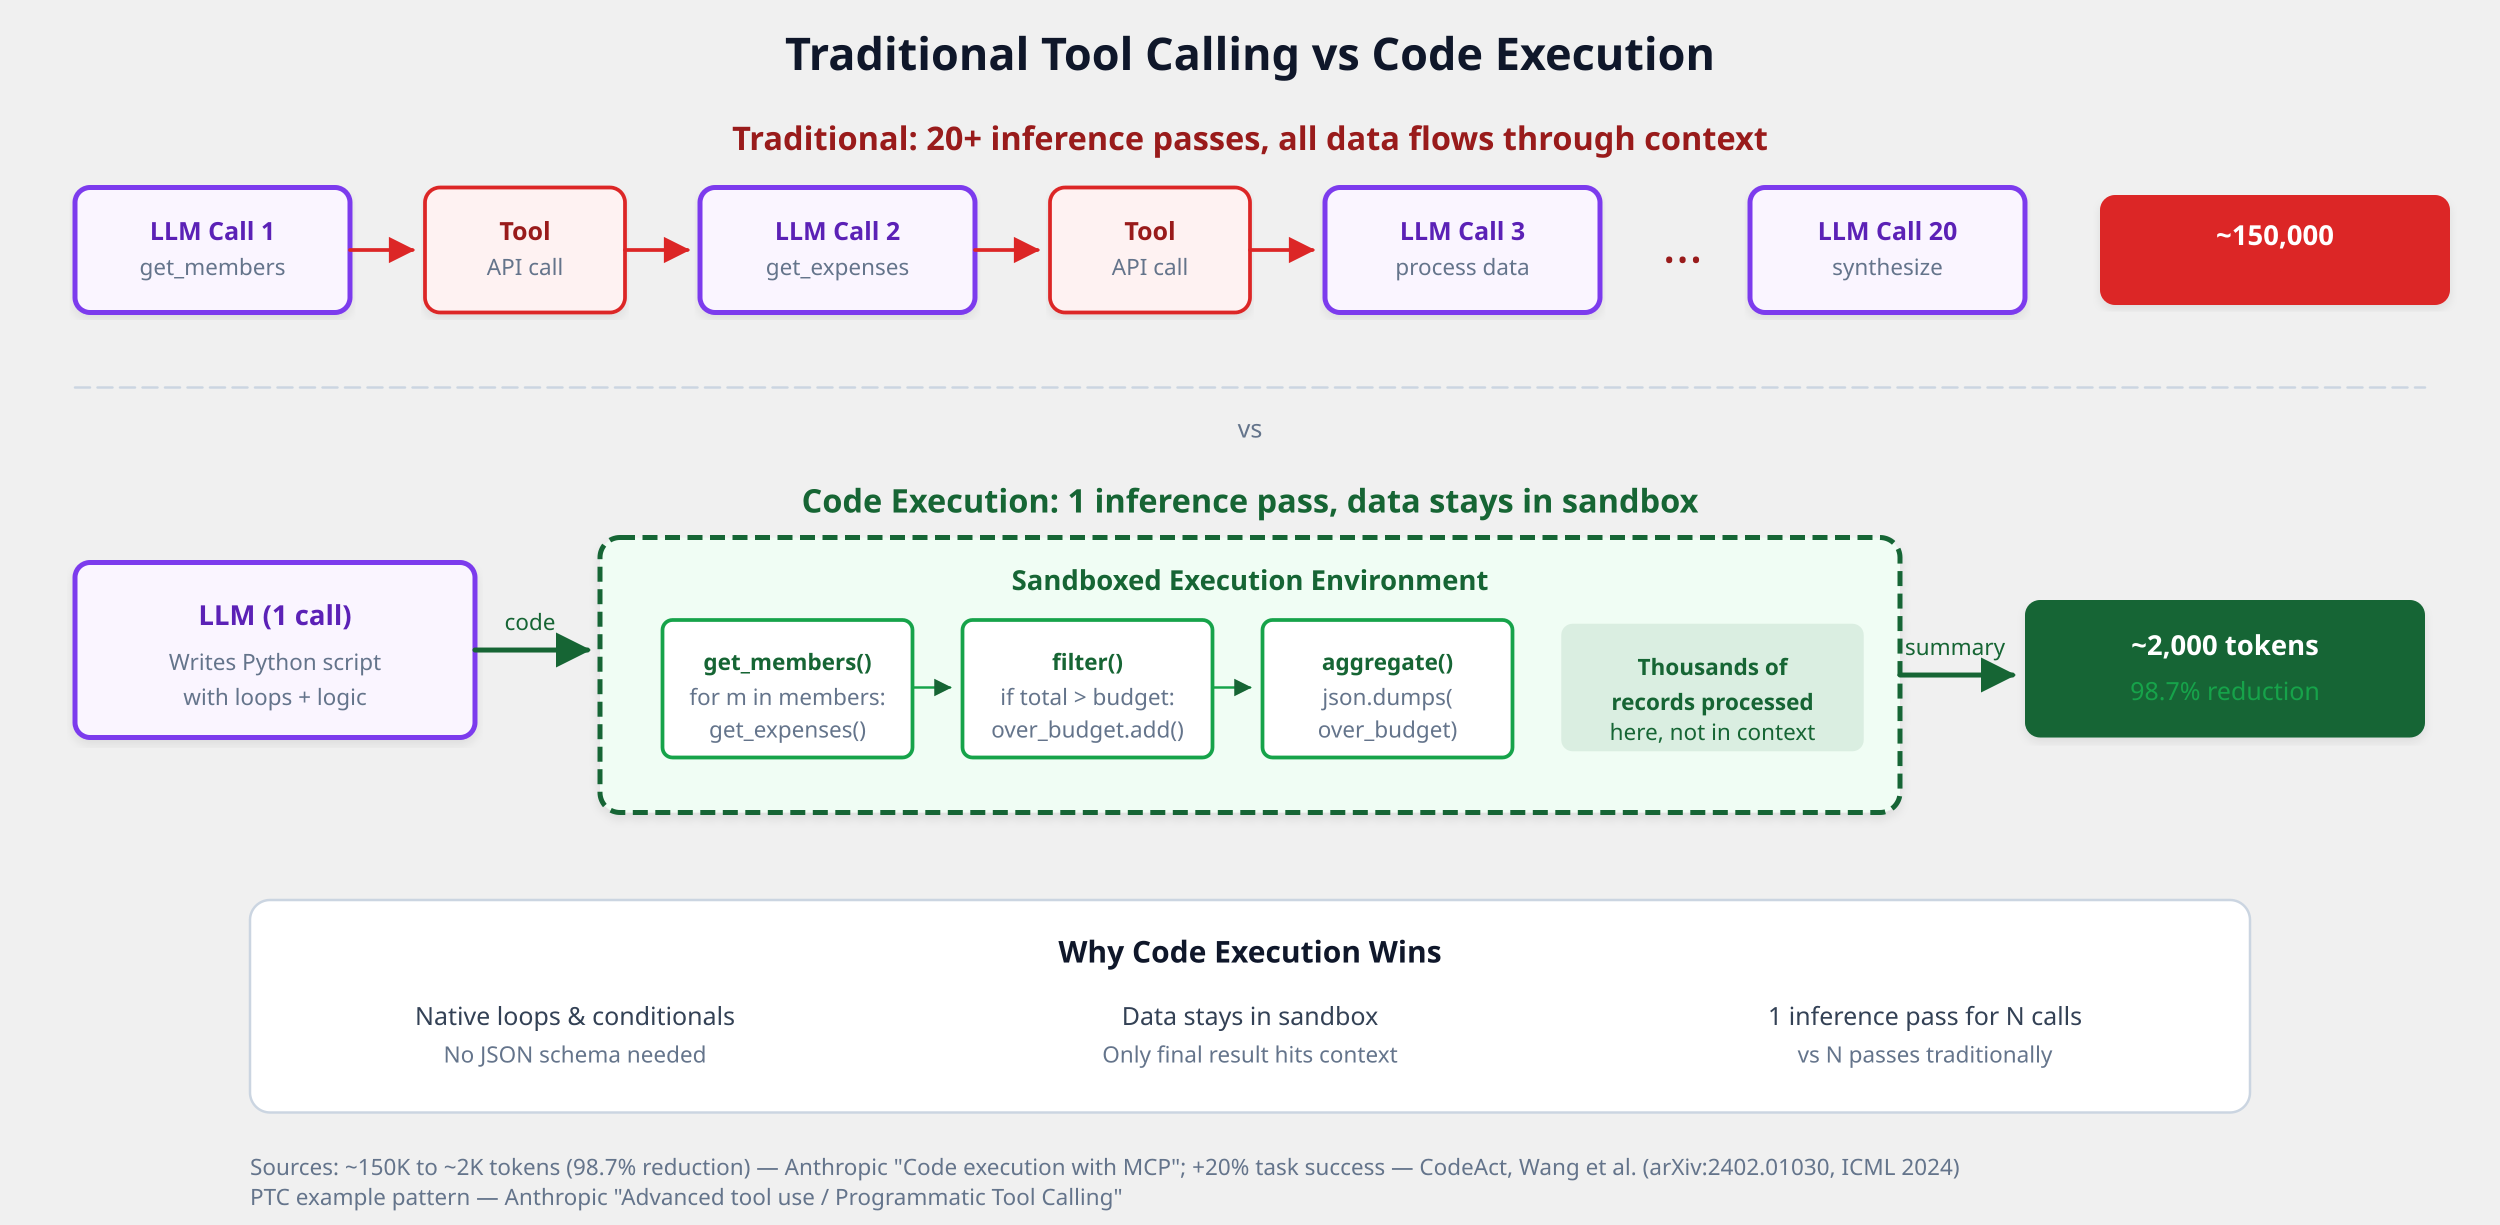
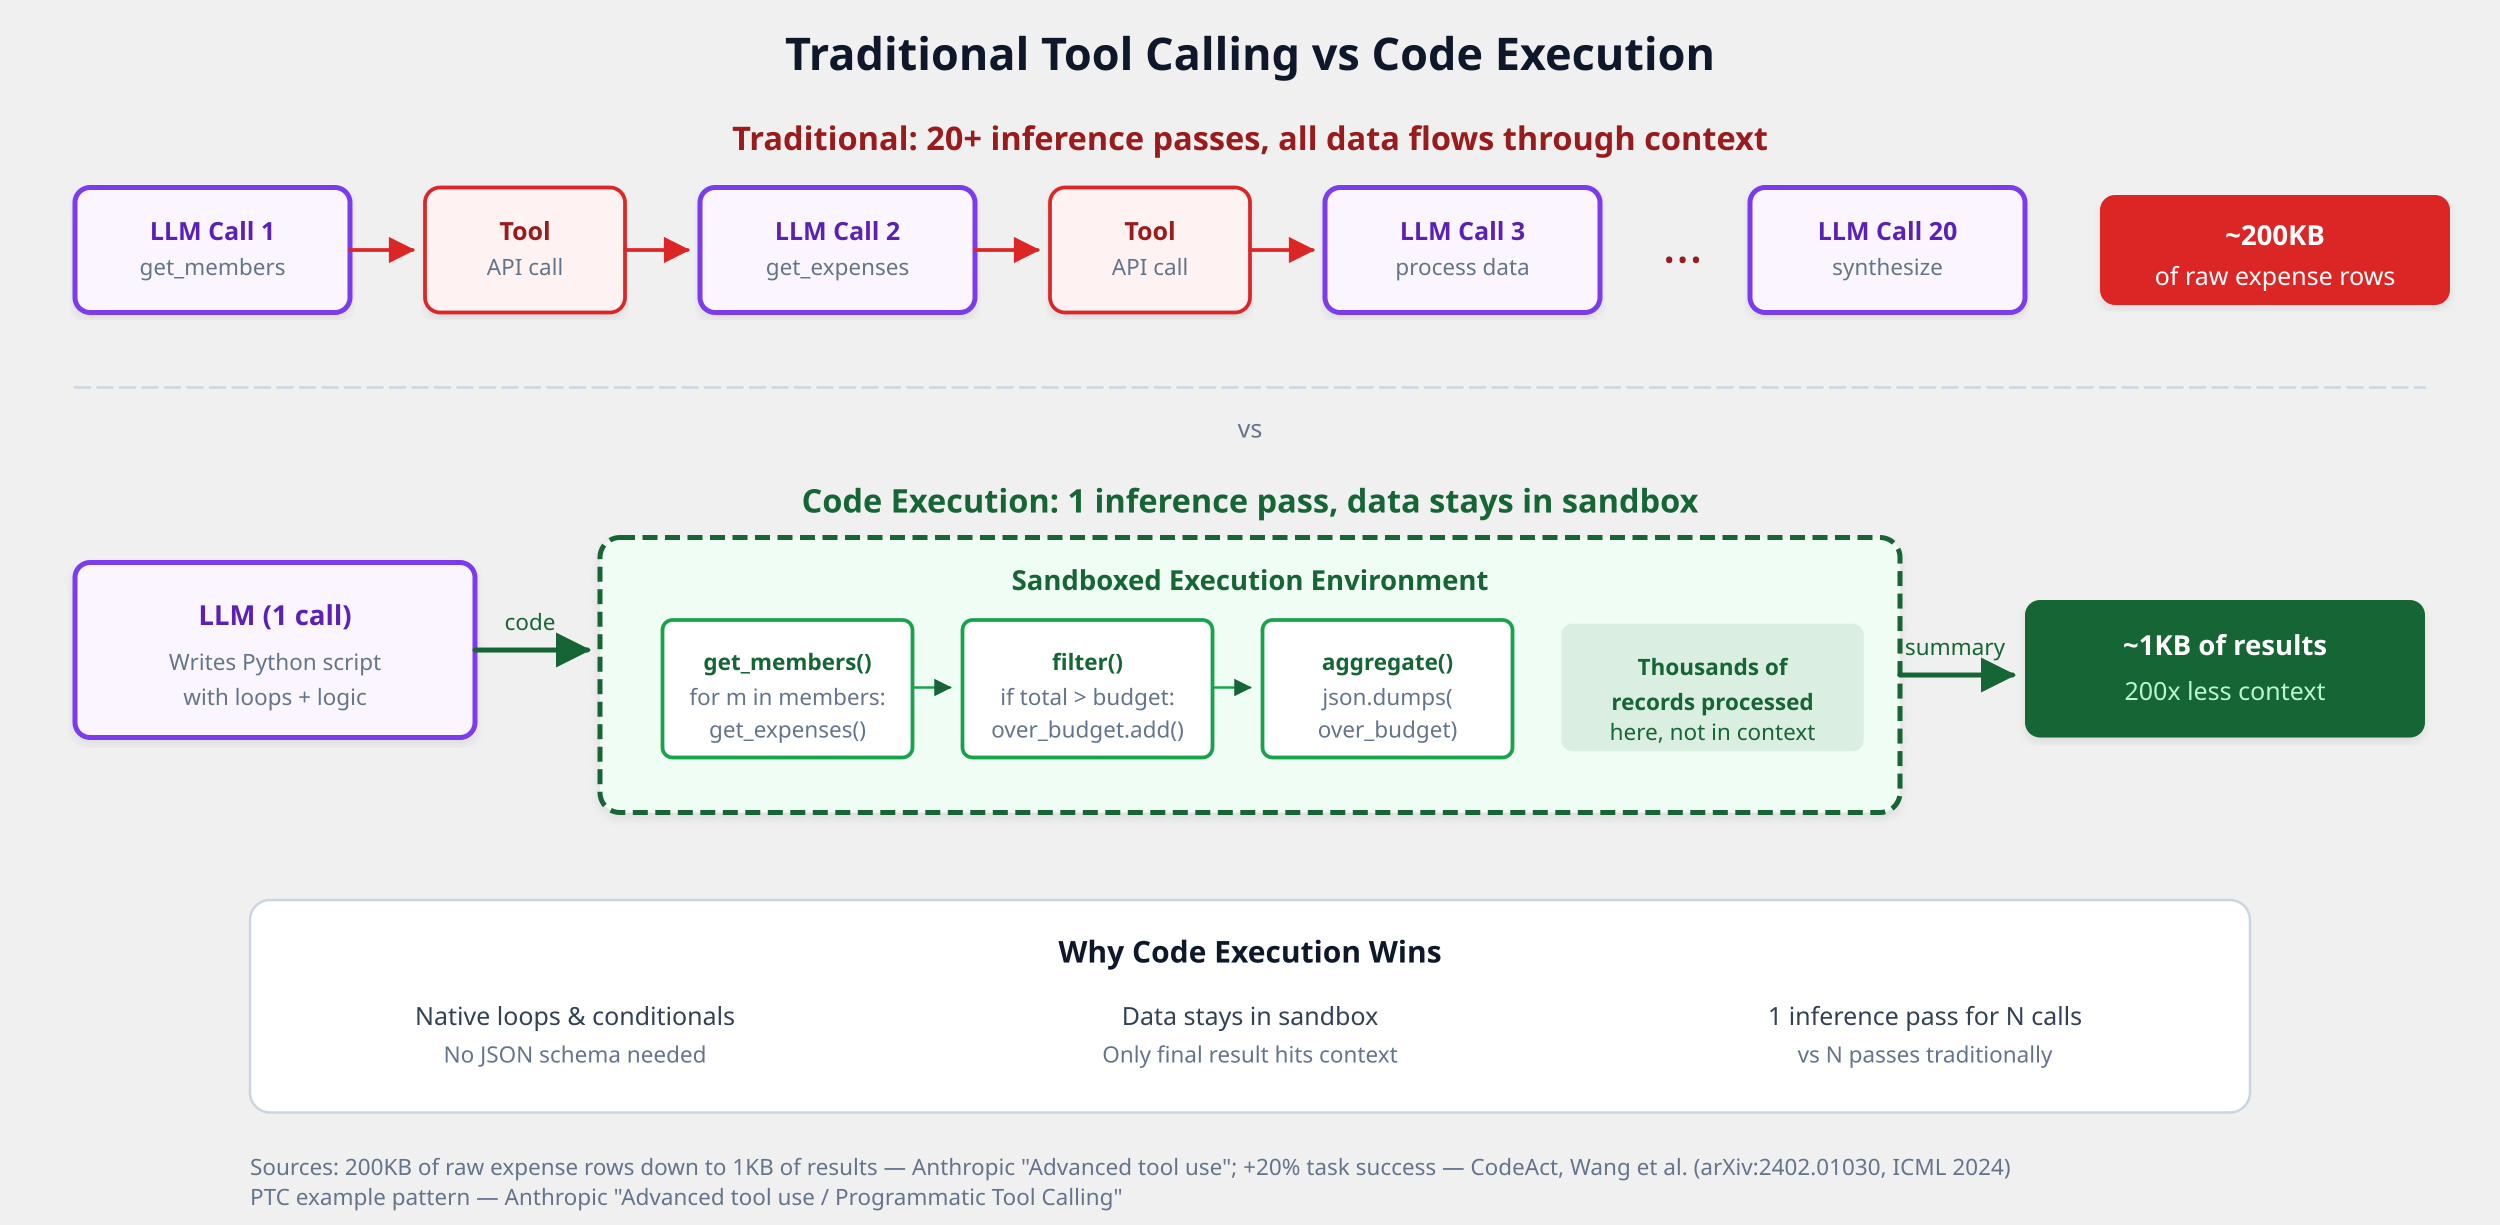
<svg xmlns="http://www.w3.org/2000/svg" viewBox="0 0 1000 490" font-family="'Segoe UI', system-ui, -apple-system, sans-serif" role="img" aria-label="Code Execution Flow" data-visual-system="evidence-plate-v1" preserveAspectRatio="xMidYMid meet" shape-rendering="geometricPrecision" text-rendering="geometricPrecision">
  <defs>
    <filter id="shadowC" x="-2%" y="-2%" width="104%" height="108%">
      <feDropShadow dx="0" dy="2" stdDeviation="2" flood-opacity="0.08" />
    </filter>
    <marker id="arrowC" viewBox="0 0 10 10" refX="9" refY="5" markerWidth="7" markerHeight="7" orient="auto-start-reverse">
      <path d="M 0 0 L 10 5 L 0 10 z" fill="#334155" />
    </marker>
    <marker id="arrowRed" viewBox="0 0 10 10" refX="9" refY="5" markerWidth="7" markerHeight="7" orient="auto-start-reverse">
      <path d="M 0 0 L 10 5 L 0 10 z" fill="#dc2626" />
    </marker>
    <marker id="arrowGreen" viewBox="0 0 10 10" refX="9" refY="5" markerWidth="7" markerHeight="7" orient="auto-start-reverse">
      <path d="M 0 0 L 10 5 L 0 10 z" fill="#166534" />
    </marker>
  </defs>
  <style data-visual-system="evidence-plate-v1">
    * { animation: none !important; }
    .anim-box, .bar, .bar-text, .seq-item, .t-box, .flow { opacity: 1 !important; transform: none !important; }
    path, line, polyline { stroke-linecap: round; stroke-linejoin: round; }
  </style>
  <text y="28" text-anchor="middle" font-size="18" font-weight="700" fill="#0f172a" x="500">Traditional Tool Calling vs Code Execution</text>
  <text y="60" text-anchor="middle" font-size="13" font-weight="600" fill="#991b1b" x="500">Traditional: 20+ inference passes, all data flows through context</text>
  <rect x="30" y="75" width="110" height="50" rx="6" fill="#faf5ff" stroke="#7c3aed" stroke-width="2" filter="url(#shadowC)" />
  <text y="96" text-anchor="middle" font-size="10" font-weight="600" fill="#5b21b6" x="85">LLM Call 1</text>
  <text y="110" text-anchor="middle" font-size="9" fill="#64748b" x="85">get_members</text>
  <line x1="140" y1="100" x2="165" y2="100" stroke="#dc2626" stroke-width="1.5" marker-end="url(#arrowRed)" />
  <rect x="170" y="75" width="80" height="50" rx="6" fill="#fef2f2" stroke="#dc2626" stroke-width="1.5" filter="url(#shadowC)" />
  <text y="96" text-anchor="middle" font-size="10" font-weight="600" fill="#991b1b" x="210">Tool</text>
  <text y="110" text-anchor="middle" font-size="9" fill="#64748b" x="210">API call</text>
  <line x1="250" y1="100" x2="275" y2="100" stroke="#dc2626" stroke-width="1.5" marker-end="url(#arrowRed)" />
  <rect x="280" y="75" width="110" height="50" rx="6" fill="#faf5ff" stroke="#7c3aed" stroke-width="2" filter="url(#shadowC)" />
  <text y="96" text-anchor="middle" font-size="10" font-weight="600" fill="#5b21b6" x="335">LLM Call 2</text>
  <text y="110" text-anchor="middle" font-size="9" fill="#64748b" x="335">get_expenses</text>
  <line x1="390" y1="100" x2="415" y2="100" stroke="#dc2626" stroke-width="1.5" marker-end="url(#arrowRed)" />
  <rect x="420" y="75" width="80" height="50" rx="6" fill="#fef2f2" stroke="#dc2626" stroke-width="1.5" filter="url(#shadowC)" />
  <text y="96" text-anchor="middle" font-size="10" font-weight="600" fill="#991b1b" x="460">Tool</text>
  <text y="110" text-anchor="middle" font-size="9" fill="#64748b" x="460">API call</text>
  <line x1="500" y1="100" x2="525" y2="100" stroke="#dc2626" stroke-width="1.5" marker-end="url(#arrowRed)" />
  <rect x="530" y="75" width="110" height="50" rx="6" fill="#faf5ff" stroke="#7c3aed" stroke-width="2" filter="url(#shadowC)" />
  <text y="96" text-anchor="middle" font-size="10" font-weight="600" fill="#5b21b6" x="585">LLM Call 3</text>
  <text y="110" text-anchor="middle" font-size="9" fill="#64748b" x="585">process data</text>
  <text y="105" font-size="20" fill="#991b1b" x="665">...</text>
  <rect x="700" y="75" width="110" height="50" rx="6" fill="#faf5ff" stroke="#7c3aed" stroke-width="2" filter="url(#shadowC)" />
  <text y="96" text-anchor="middle" font-size="10" font-weight="600" fill="#5b21b6" x="755">LLM Call 20</text>
  <text y="110" text-anchor="middle" font-size="9" fill="#64748b" x="755">synthesize</text>
  <rect x="840" y="78" width="140" height="44" rx="6" fill="#dc2626" filter="url(#shadowC)" />
-   <text y="98" text-anchor="middle" font-size="11" font-weight="600" fill="#ffffff" x="910">~150,000</text>
-   <text y="114" text-anchor="middle" font-size="10" fill="#dc2626" x="910">tokens</text>
+   <text y="98" text-anchor="middle" font-size="11" font-weight="600" fill="#ffffff" x="910">~200KB</text>
+   <text y="114" text-anchor="middle" font-size="10" fill="#ffffff" x="910">of raw expense rows</text>
  <line x1="30" y1="155" x2="970" y2="155" stroke="#cbd5e1" stroke-width="1" stroke-dasharray="6,3" />
  <text y="175" text-anchor="middle" font-size="10" fill="#64748b" x="500">vs</text>
  <text y="205" text-anchor="middle" font-size="13" font-weight="600" fill="#166534" x="500">Code Execution: 1 inference pass, data stays in sandbox</text>
  <rect x="30" y="225" width="160" height="70" rx="6" fill="#faf5ff" stroke="#7c3aed" stroke-width="2" filter="url(#shadowC)" />
  <text y="250" text-anchor="middle" font-size="11" font-weight="600" fill="#5b21b6" x="110">LLM (1 call)</text>
  <text y="268" text-anchor="middle" font-size="9" fill="#64748b" x="110">Writes Python script</text>
  <text y="282" text-anchor="middle" font-size="9" fill="#64748b" x="110">with loops + logic</text>
  <line x1="190" y1="260" x2="235" y2="260" stroke="#166534" stroke-width="2" marker-end="url(#arrowGreen)" />
  <text y="252" text-anchor="middle" font-size="9" fill="#166534" x="212">code</text>
  <rect x="240" y="215" width="520" height="110" rx="8" fill="#f0fdf4" stroke="#166534" stroke-width="2" stroke-dasharray="6,3" filter="url(#shadowC)" />
  <text y="236" text-anchor="middle" font-size="11" font-weight="600" fill="#166534" x="500">Sandboxed Execution Environment</text>
  <rect x="265" y="248" width="100" height="55" rx="4" fill="#ffffff" stroke="#16a34a" stroke-width="1.5" />
  <text y="268" text-anchor="middle" font-size="9" font-weight="600" fill="#166534" x="315">get_members()</text>
  <text y="282" text-anchor="middle" font-size="9" fill="#64748b" x="315">for m in members:</text>
  <text y="295" text-anchor="middle" font-size="9" fill="#64748b" x="315">get_expenses()</text>
  <rect x="385" y="248" width="100" height="55" rx="4" fill="#ffffff" stroke="#16a34a" stroke-width="1.5" />
  <text y="268" text-anchor="middle" font-size="9" font-weight="600" fill="#166534" x="435">filter()</text>
  <text y="282" text-anchor="middle" font-size="9" fill="#64748b" x="435">if total &gt; budget:</text>
  <text y="295" text-anchor="middle" font-size="9" fill="#64748b" x="435">over_budget.add()</text>
  <rect x="505" y="248" width="100" height="55" rx="4" fill="#ffffff" stroke="#16a34a" stroke-width="1.5" />
  <text y="268" text-anchor="middle" font-size="9" font-weight="600" fill="#166534" x="555">aggregate()</text>
  <text y="282" text-anchor="middle" font-size="9" fill="#64748b" x="555">json.dumps(</text>
  <text y="295" text-anchor="middle" font-size="9" fill="#64748b" x="555">over_budget)</text>
  <line x1="365" y1="275" x2="380" y2="275" stroke="#16a34a" stroke-width="1" marker-end="url(#arrowGreen)" />
  <line x1="485" y1="275" x2="500" y2="275" stroke="#16a34a" stroke-width="1" marker-end="url(#arrowGreen)" />
  <rect x="625" y="250" width="120" height="50" rx="4" fill="#166534" opacity="0.1" stroke="#166534" stroke-width="1" />
  <text y="270" text-anchor="middle" font-size="9" font-weight="600" fill="#166534" x="685">Thousands of</text>
  <text y="284" text-anchor="middle" font-size="9" font-weight="600" fill="#166534" x="685">records processed</text>
  <text y="296" text-anchor="middle" font-size="9" fill="#166534" x="685">here, not in context</text>
  <line x1="760" y1="270" x2="805" y2="270" stroke="#166534" stroke-width="2" marker-end="url(#arrowGreen)" />
  <text y="262" text-anchor="middle" font-size="9" fill="#166534" x="782">summary</text>
  <rect x="810" y="240" width="160" height="55" rx="6" fill="#166534" filter="url(#shadowC)" />
-   <text y="262" text-anchor="middle" font-size="11" font-weight="600" fill="#ffffff" x="890">~2,000 tokens</text>
-   <text y="280" text-anchor="middle" font-size="10" fill="#16a34a" x="890">98.7% reduction</text>
+   <text y="262" text-anchor="middle" font-size="11" font-weight="600" fill="#ffffff" x="890">~1KB of results</text>
+   <text y="280" text-anchor="middle" font-size="10" fill="#bbf7d0" x="890">200x less context</text>
  <rect x="100" y="360" width="800" height="85" rx="8" fill="#ffffff" stroke="#cbd5e1" stroke-width="1" />
  <text y="385" text-anchor="middle" font-size="12" font-weight="600" fill="#0f172a" x="500">Why Code Execution Wins</text>
  <text y="410" text-anchor="middle" font-size="10" fill="#334155" x="230">Native loops &amp; conditionals</text>
  <text y="425" text-anchor="middle" font-size="9" fill="#64748b" x="230">No JSON schema needed</text>
  <text y="410" text-anchor="middle" font-size="10" fill="#334155" x="500">Data stays in sandbox</text>
  <text y="425" text-anchor="middle" font-size="9" fill="#64748b" x="500">Only final result hits context</text>
  <text y="410" text-anchor="middle" font-size="10" fill="#334155" x="770">1 inference pass for N calls</text>
  <text y="425" text-anchor="middle" font-size="9" fill="#64748b" x="770">vs N passes traditionally</text>
-   <text y="470" font-size="9" fill="#64748b" x="100">Sources: ~150K to ~2K tokens (98.7% reduction) — Anthropic "Code execution with MCP"; +20% task success — CodeAct, Wang et al. (arXiv:2402.01030, ICML 2024)</text>
+   <text y="470" font-size="9" fill="#64748b" x="100">Sources: 200KB of raw expense rows down to 1KB of results — Anthropic "Advanced tool use"; +20% task success — CodeAct, Wang et al. (arXiv:2402.01030, ICML 2024)</text>
  <text y="482" font-size="9" fill="#64748b" x="100">PTC example pattern — Anthropic "Advanced tool use / Programmatic Tool Calling"</text>
</svg>
